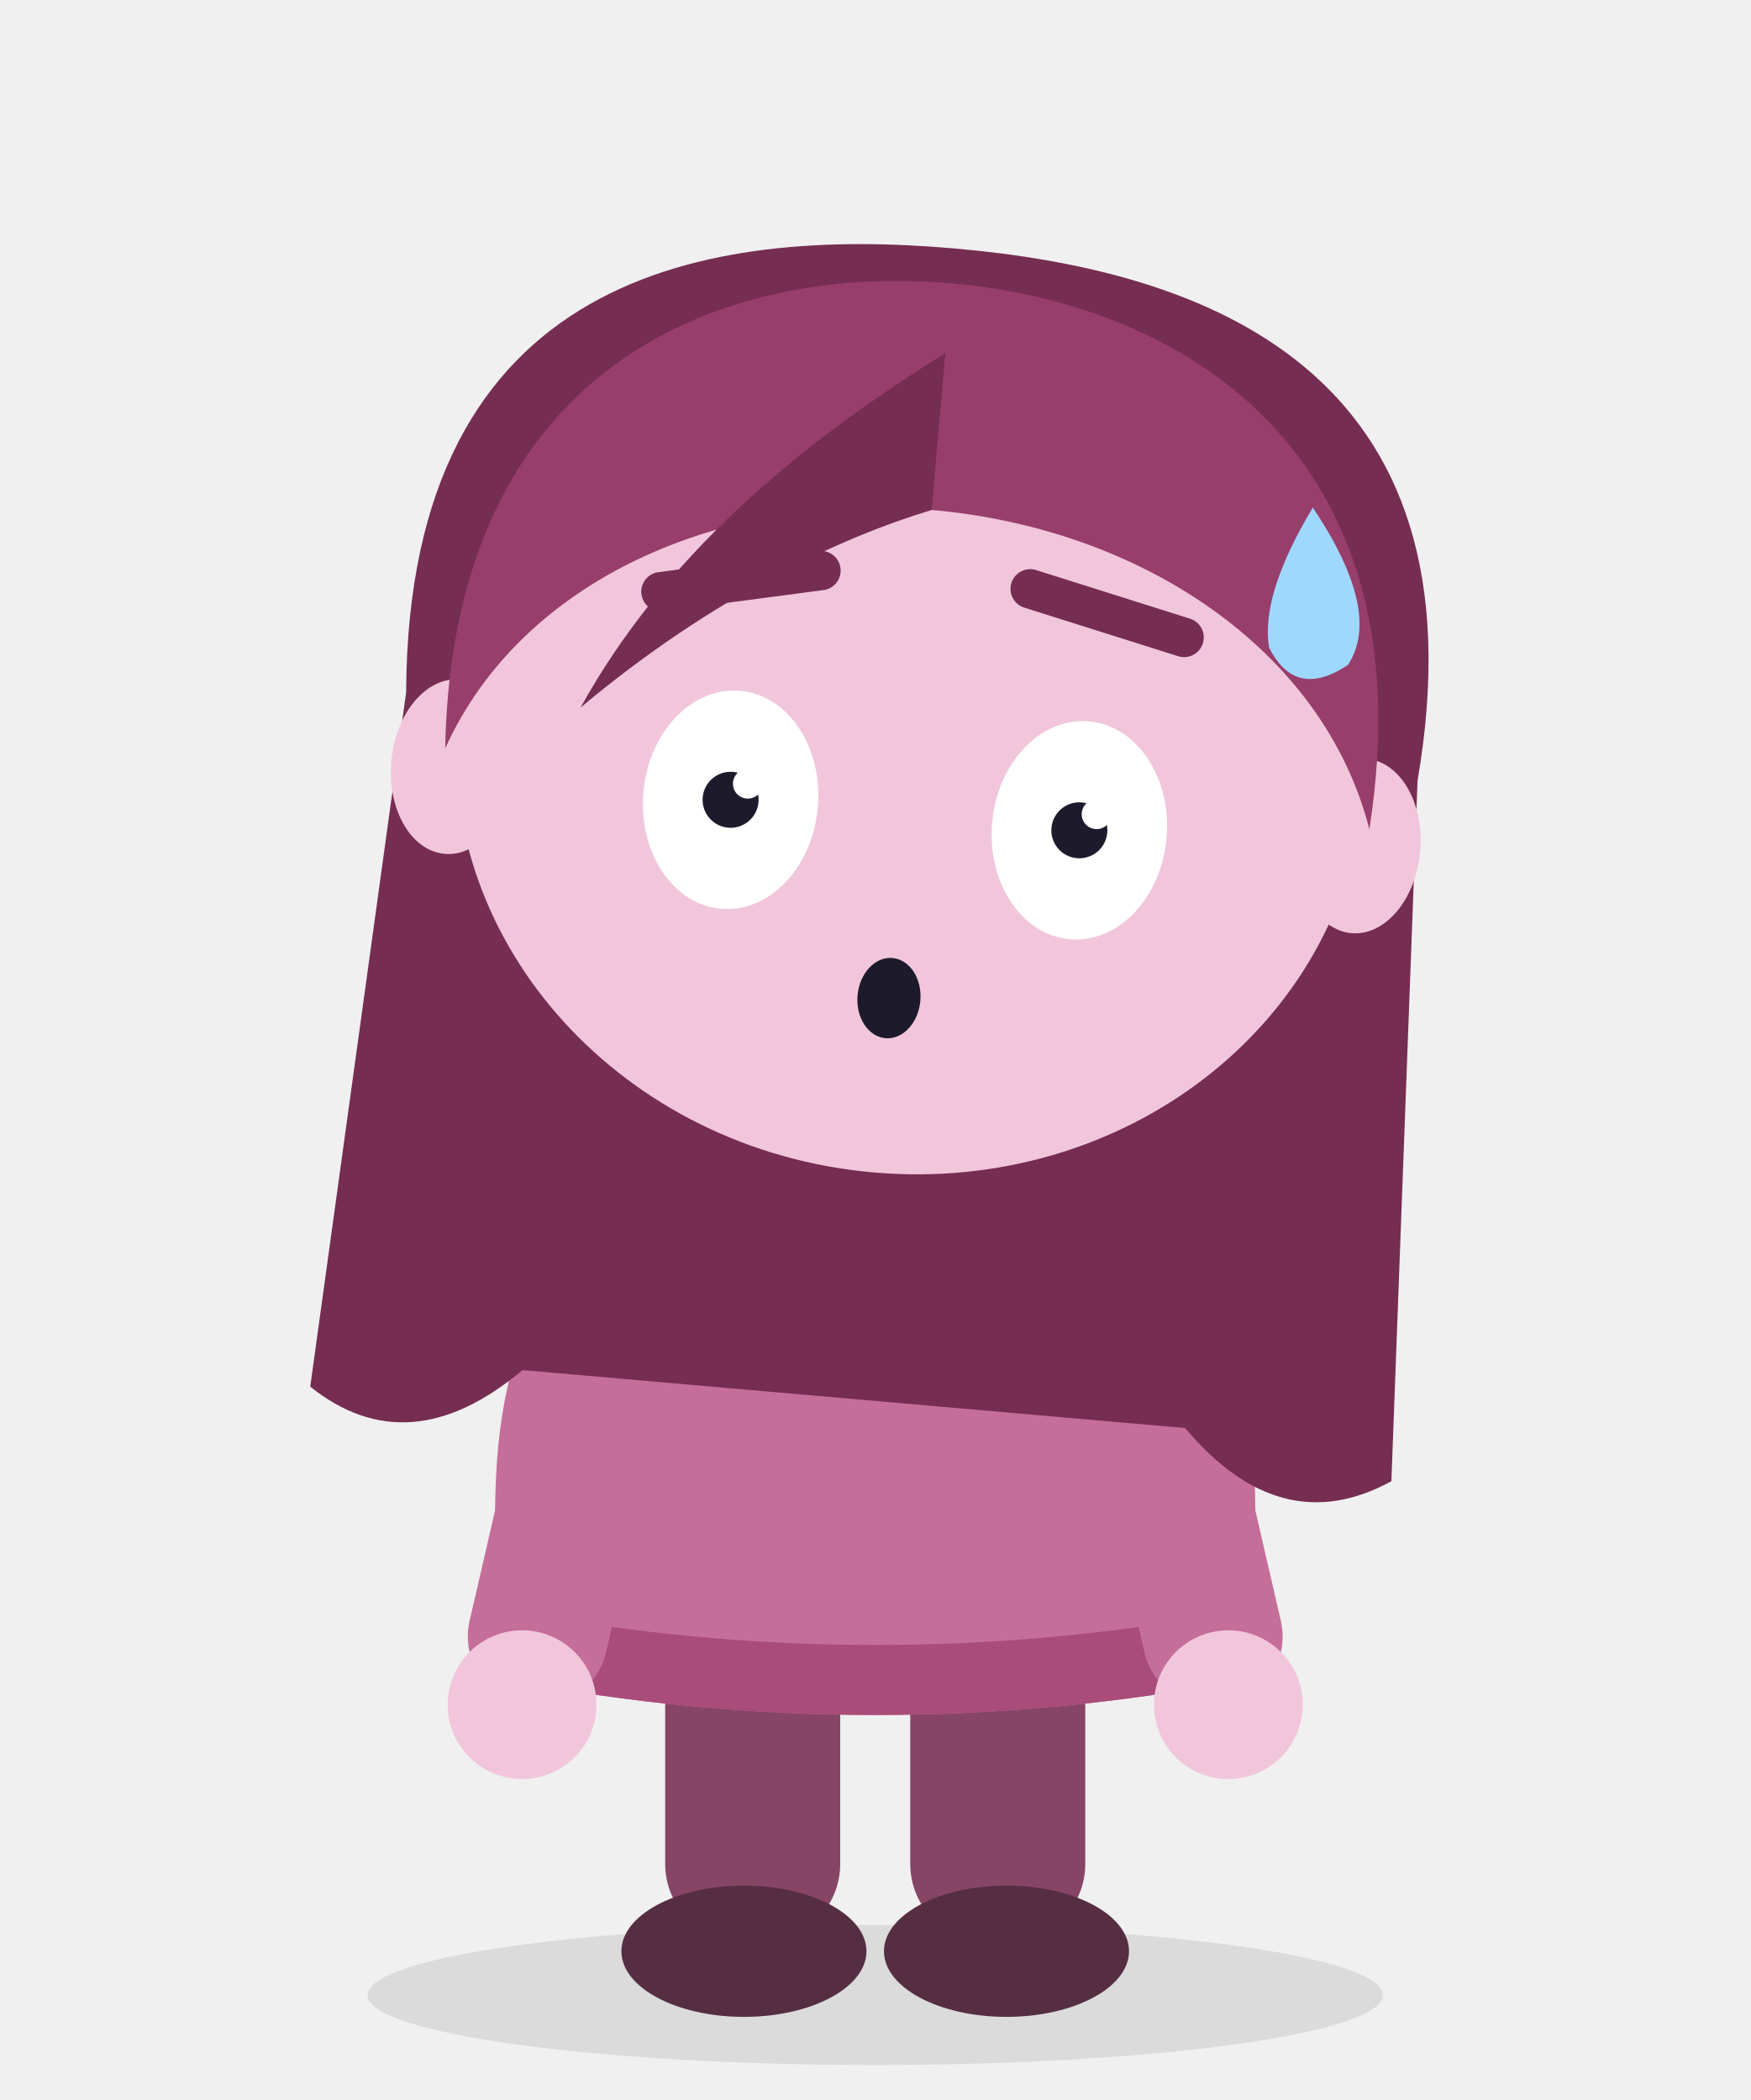
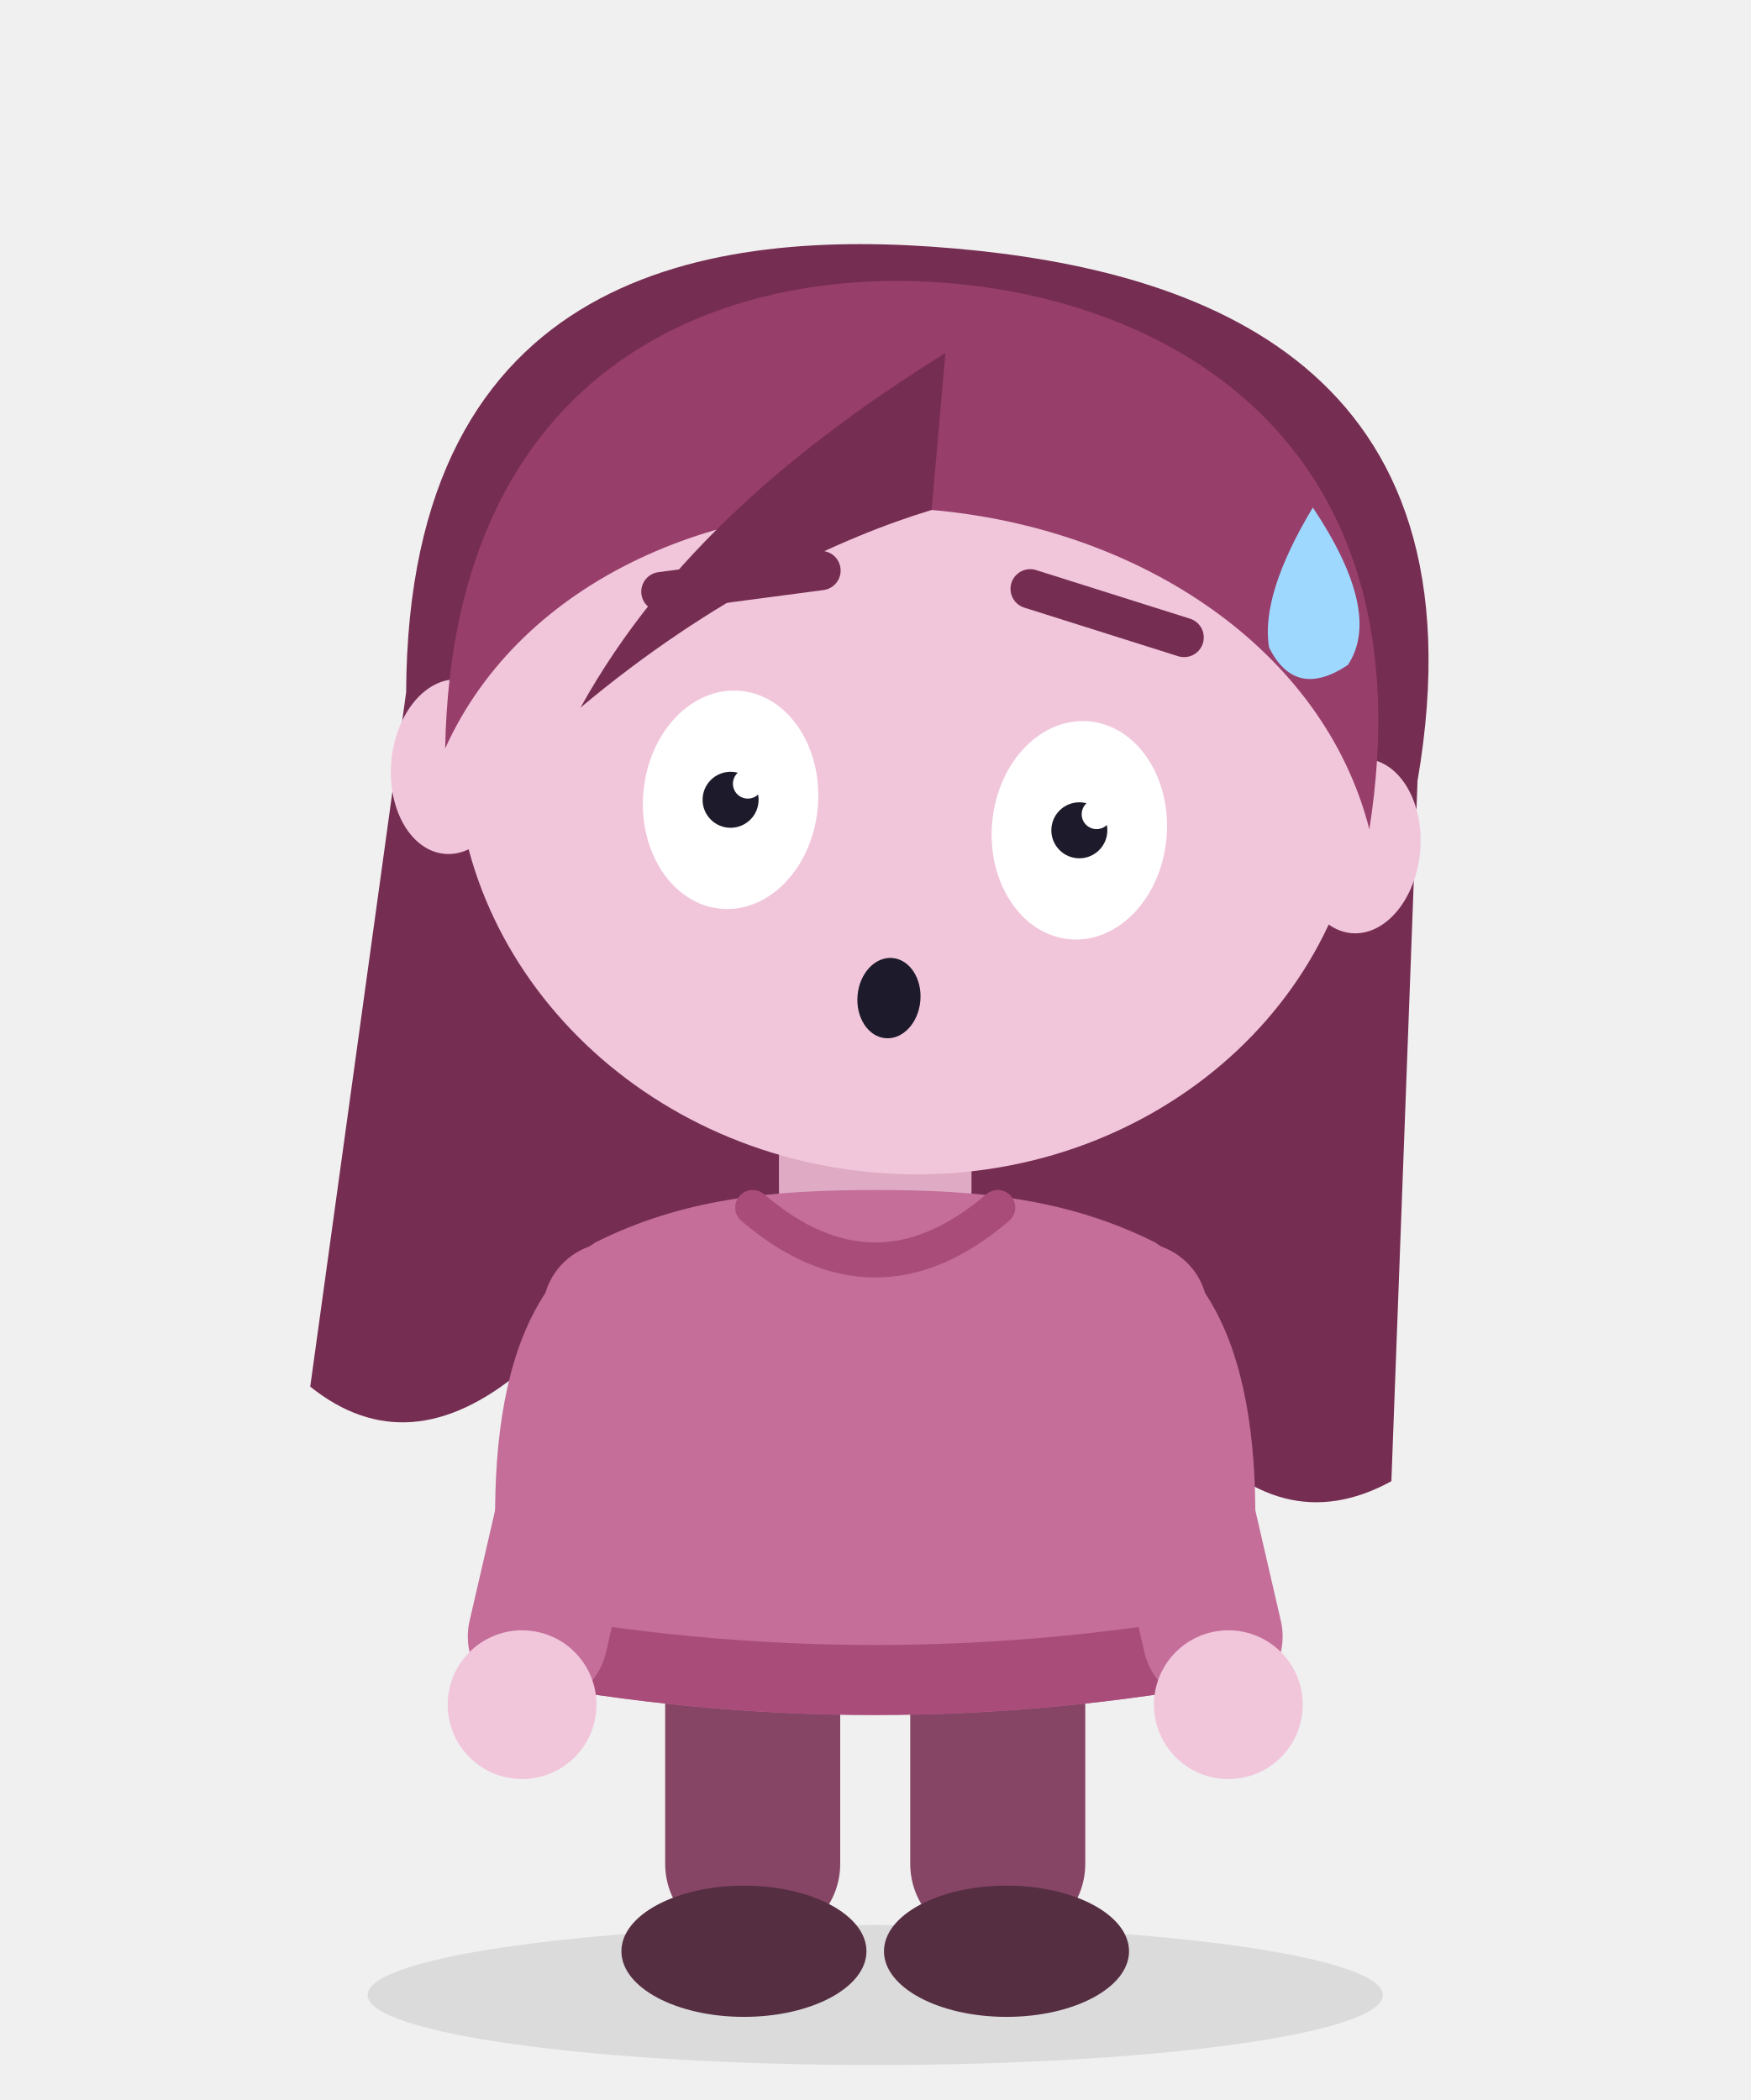
<svg xmlns="http://www.w3.org/2000/svg" viewBox="0 0 200 240" width="200" height="240" role="img" aria-label="Amira, lost">
  <ellipse cx="100" cy="228" rx="58" ry="8" fill="#1d1b2b" opacity="0.10" />
+   <g transform="rotate(5 100 132)">
+     <path d="M42,84 C38,36 72,28 100,28 C128,28 162,36 158,84 L162,164 Q150,172 138,160 L62,160 Q50,172 38,164 Z" fill="#762d52" />
+   </g>
  <rect x="76" y="184" width="20" height="38" rx="9" fill="#874566" />
  <rect x="104" y="184" width="20" height="38" rx="9" fill="#874566" />
  <ellipse cx="85" cy="223" rx="14" ry="7.5" fill="#562e42" />
  <ellipse cx="115" cy="223" rx="14" ry="7.5" fill="#562e42" />
  <rect x="89" y="116" width="22" height="30" rx="10" fill="#dfaac4" />
  <path d="M58,192 C55,170 56,150 68,142 C78,137 88,136 100,136 C112,136 122,137 132,142 C144,150 145,170 142,192 Q100,200 58,192 Z" fill="#c46e99" />
  <path d="M58,192 Q100,200 142,192 L142,184 Q100,192 58,184 Z" fill="#a94c7a" />
  <path d="M86,138 Q100,150 114,138" fill="none" stroke="#a94c7a" stroke-width="4" stroke-linecap="round" />
  <g transform="rotate(13 70 150)">
    <rect x="62" y="142" width="16" height="54" rx="8" fill="#c46e99" />
    <circle cx="70" cy="196" r="8.5" fill="#f1c6db" />
  </g>
  <g transform="rotate(-13 130 150)">
    <rect x="122" y="142" width="16" height="54" rx="8" fill="#c46e99" />
    <circle cx="130" cy="196" r="8.5" fill="#f1c6db" />
  </g>
  <g transform="rotate(5 100 132)">
-     <path d="M42,84 C38,36 72,28 100,28 C128,28 162,36 158,84 L162,164 Q150,172 138,160 L62,160 Q50,172 38,164 Z" fill="#762d52" />
    <ellipse cx="100" cy="86" rx="52" ry="48" fill="#f1c6db" />
    <ellipse cx="48" cy="92" rx="7" ry="10" fill="#f1c6db" />
    <ellipse cx="152" cy="92" rx="7" ry="10" fill="#f1c6db" />
    <path d="M47,90 C44,46 74,32 100,32 C126,32 156,46 153,90 C146,70 124,58 100,58 C76,58 54,70 47,90 Z" fill="#983e6b" />
    <path d="M100,40 C84,52 70,66 62,84 C76,70 90,62 100,58 Z" fill="#762d52" />
    <ellipse cx="80" cy="93" rx="10" ry="12.5" fill="#ffffff" />
    <circle cx="80" cy="93" r="3.2" fill="#1d1b2b" />
    <circle cx="81.8" cy="91" r="1.7" fill="#ffffff" />
    <ellipse cx="120" cy="93" rx="10" ry="12.5" fill="#ffffff" />
    <circle cx="120" cy="93" r="3.2" fill="#1d1b2b" />
    <circle cx="121.8" cy="91" r="1.7" fill="#ffffff" />
    <path d="M70,70 L88,66" stroke="#762d52" stroke-width="4.5" stroke-linecap="round" />
    <path d="M112,66 L130,70" stroke="#762d52" stroke-width="4.5" stroke-linecap="round" />
    <ellipse cx="100" cy="114" rx="3.6" ry="4.6" fill="#1d1b2b" />
  </g>
  <path d="M150,58 Q158,70 154,76 Q148,80 145,74 Q144,68 150,58 Z" fill="#9fd8ff" />
</svg>
